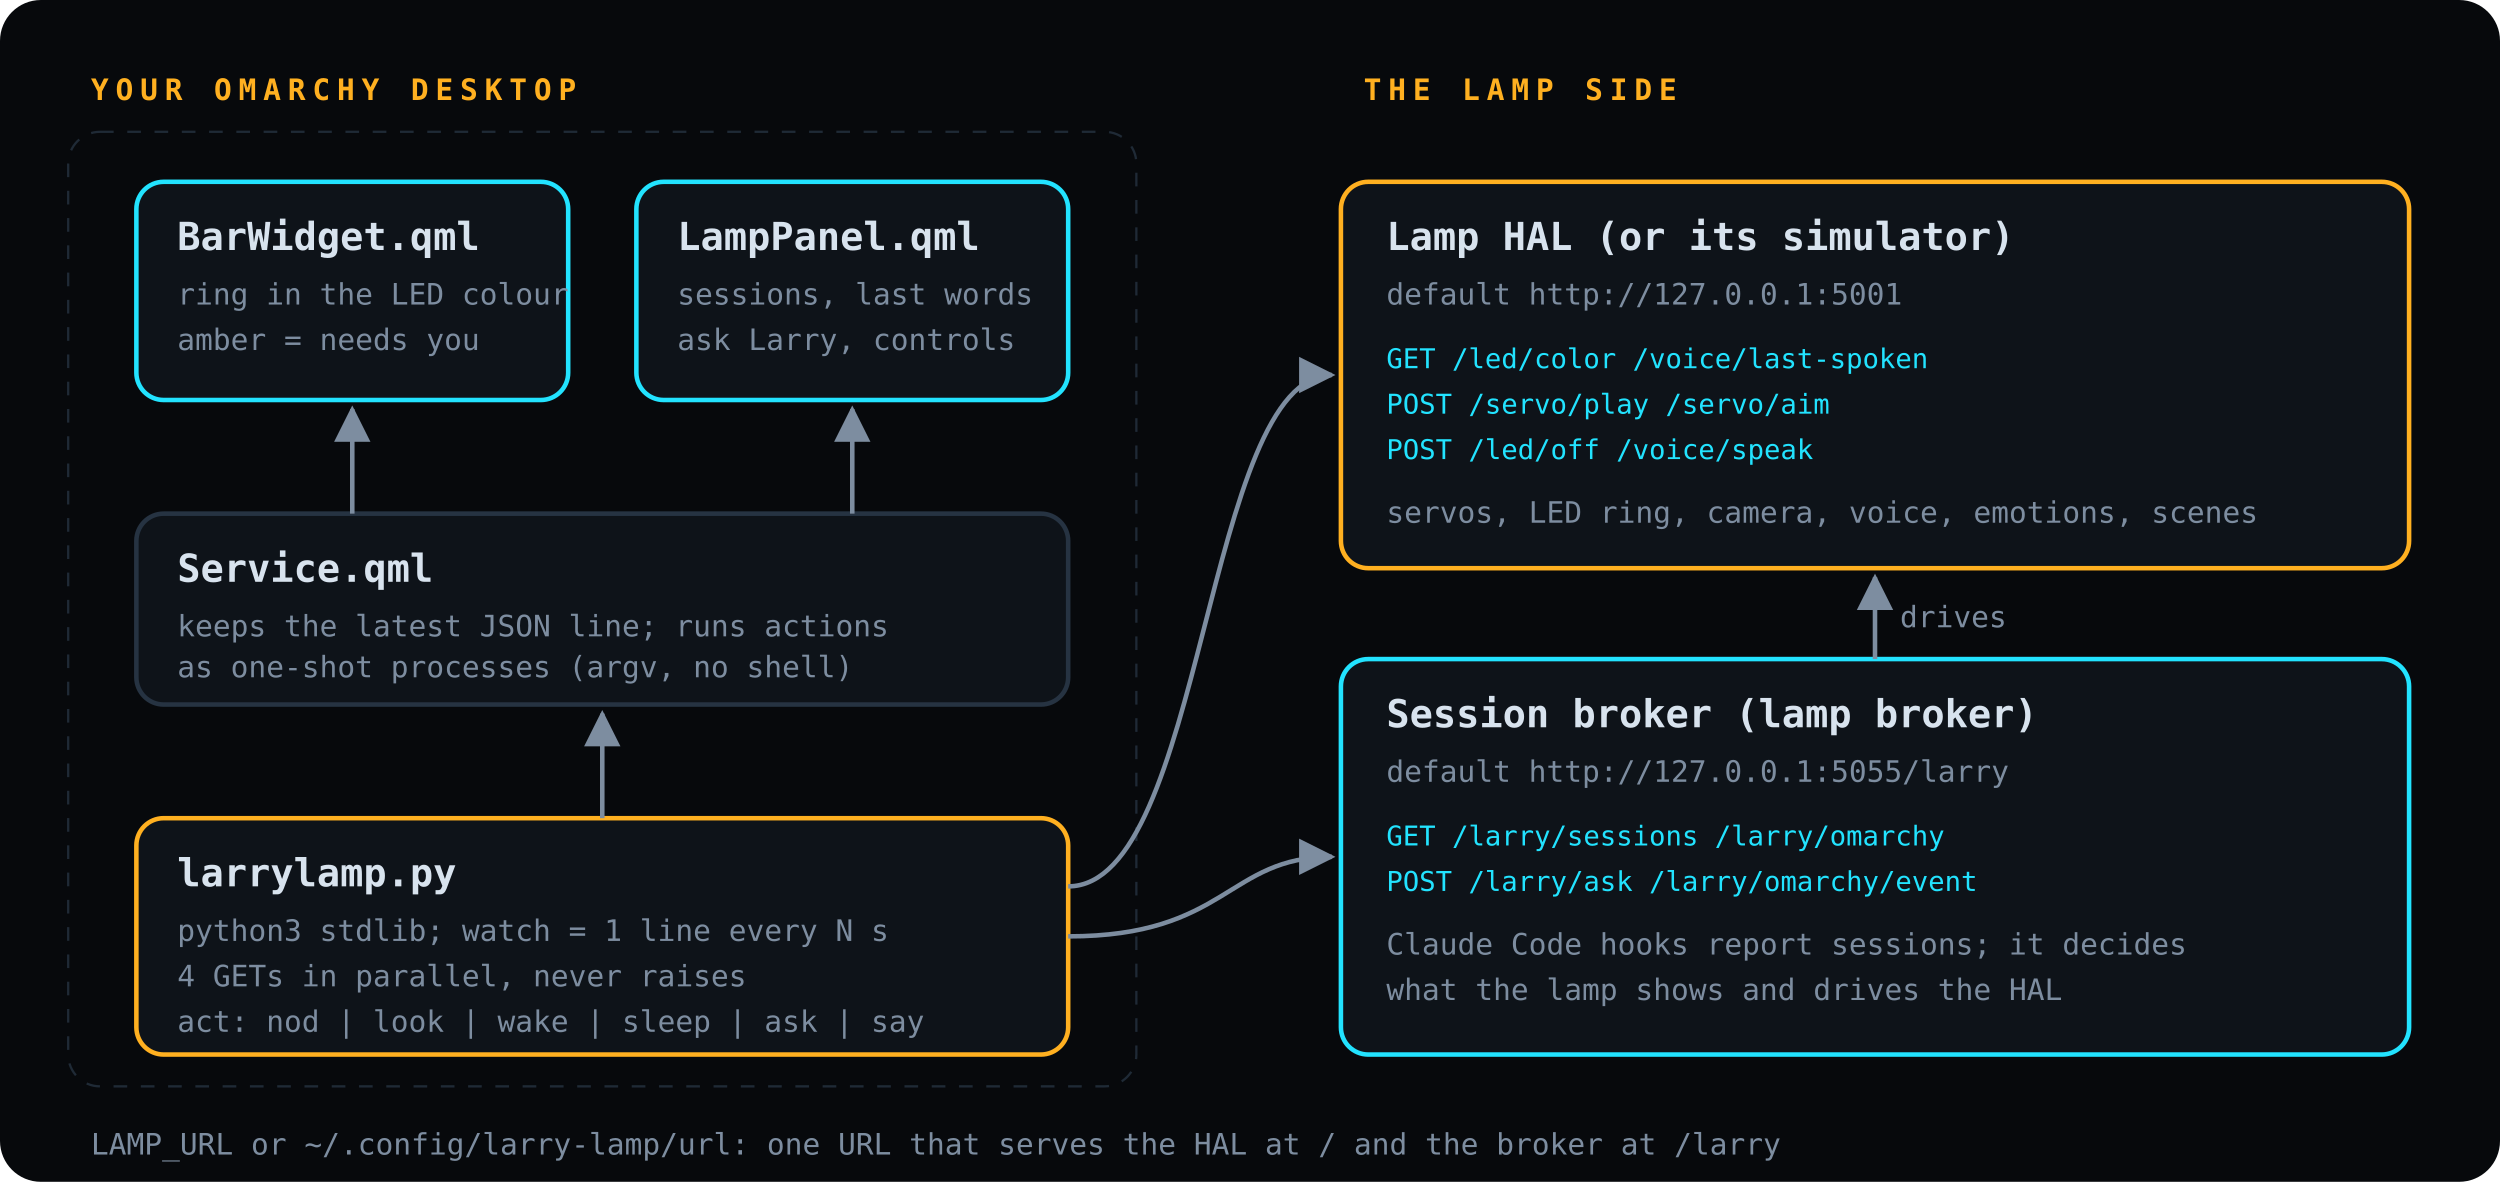
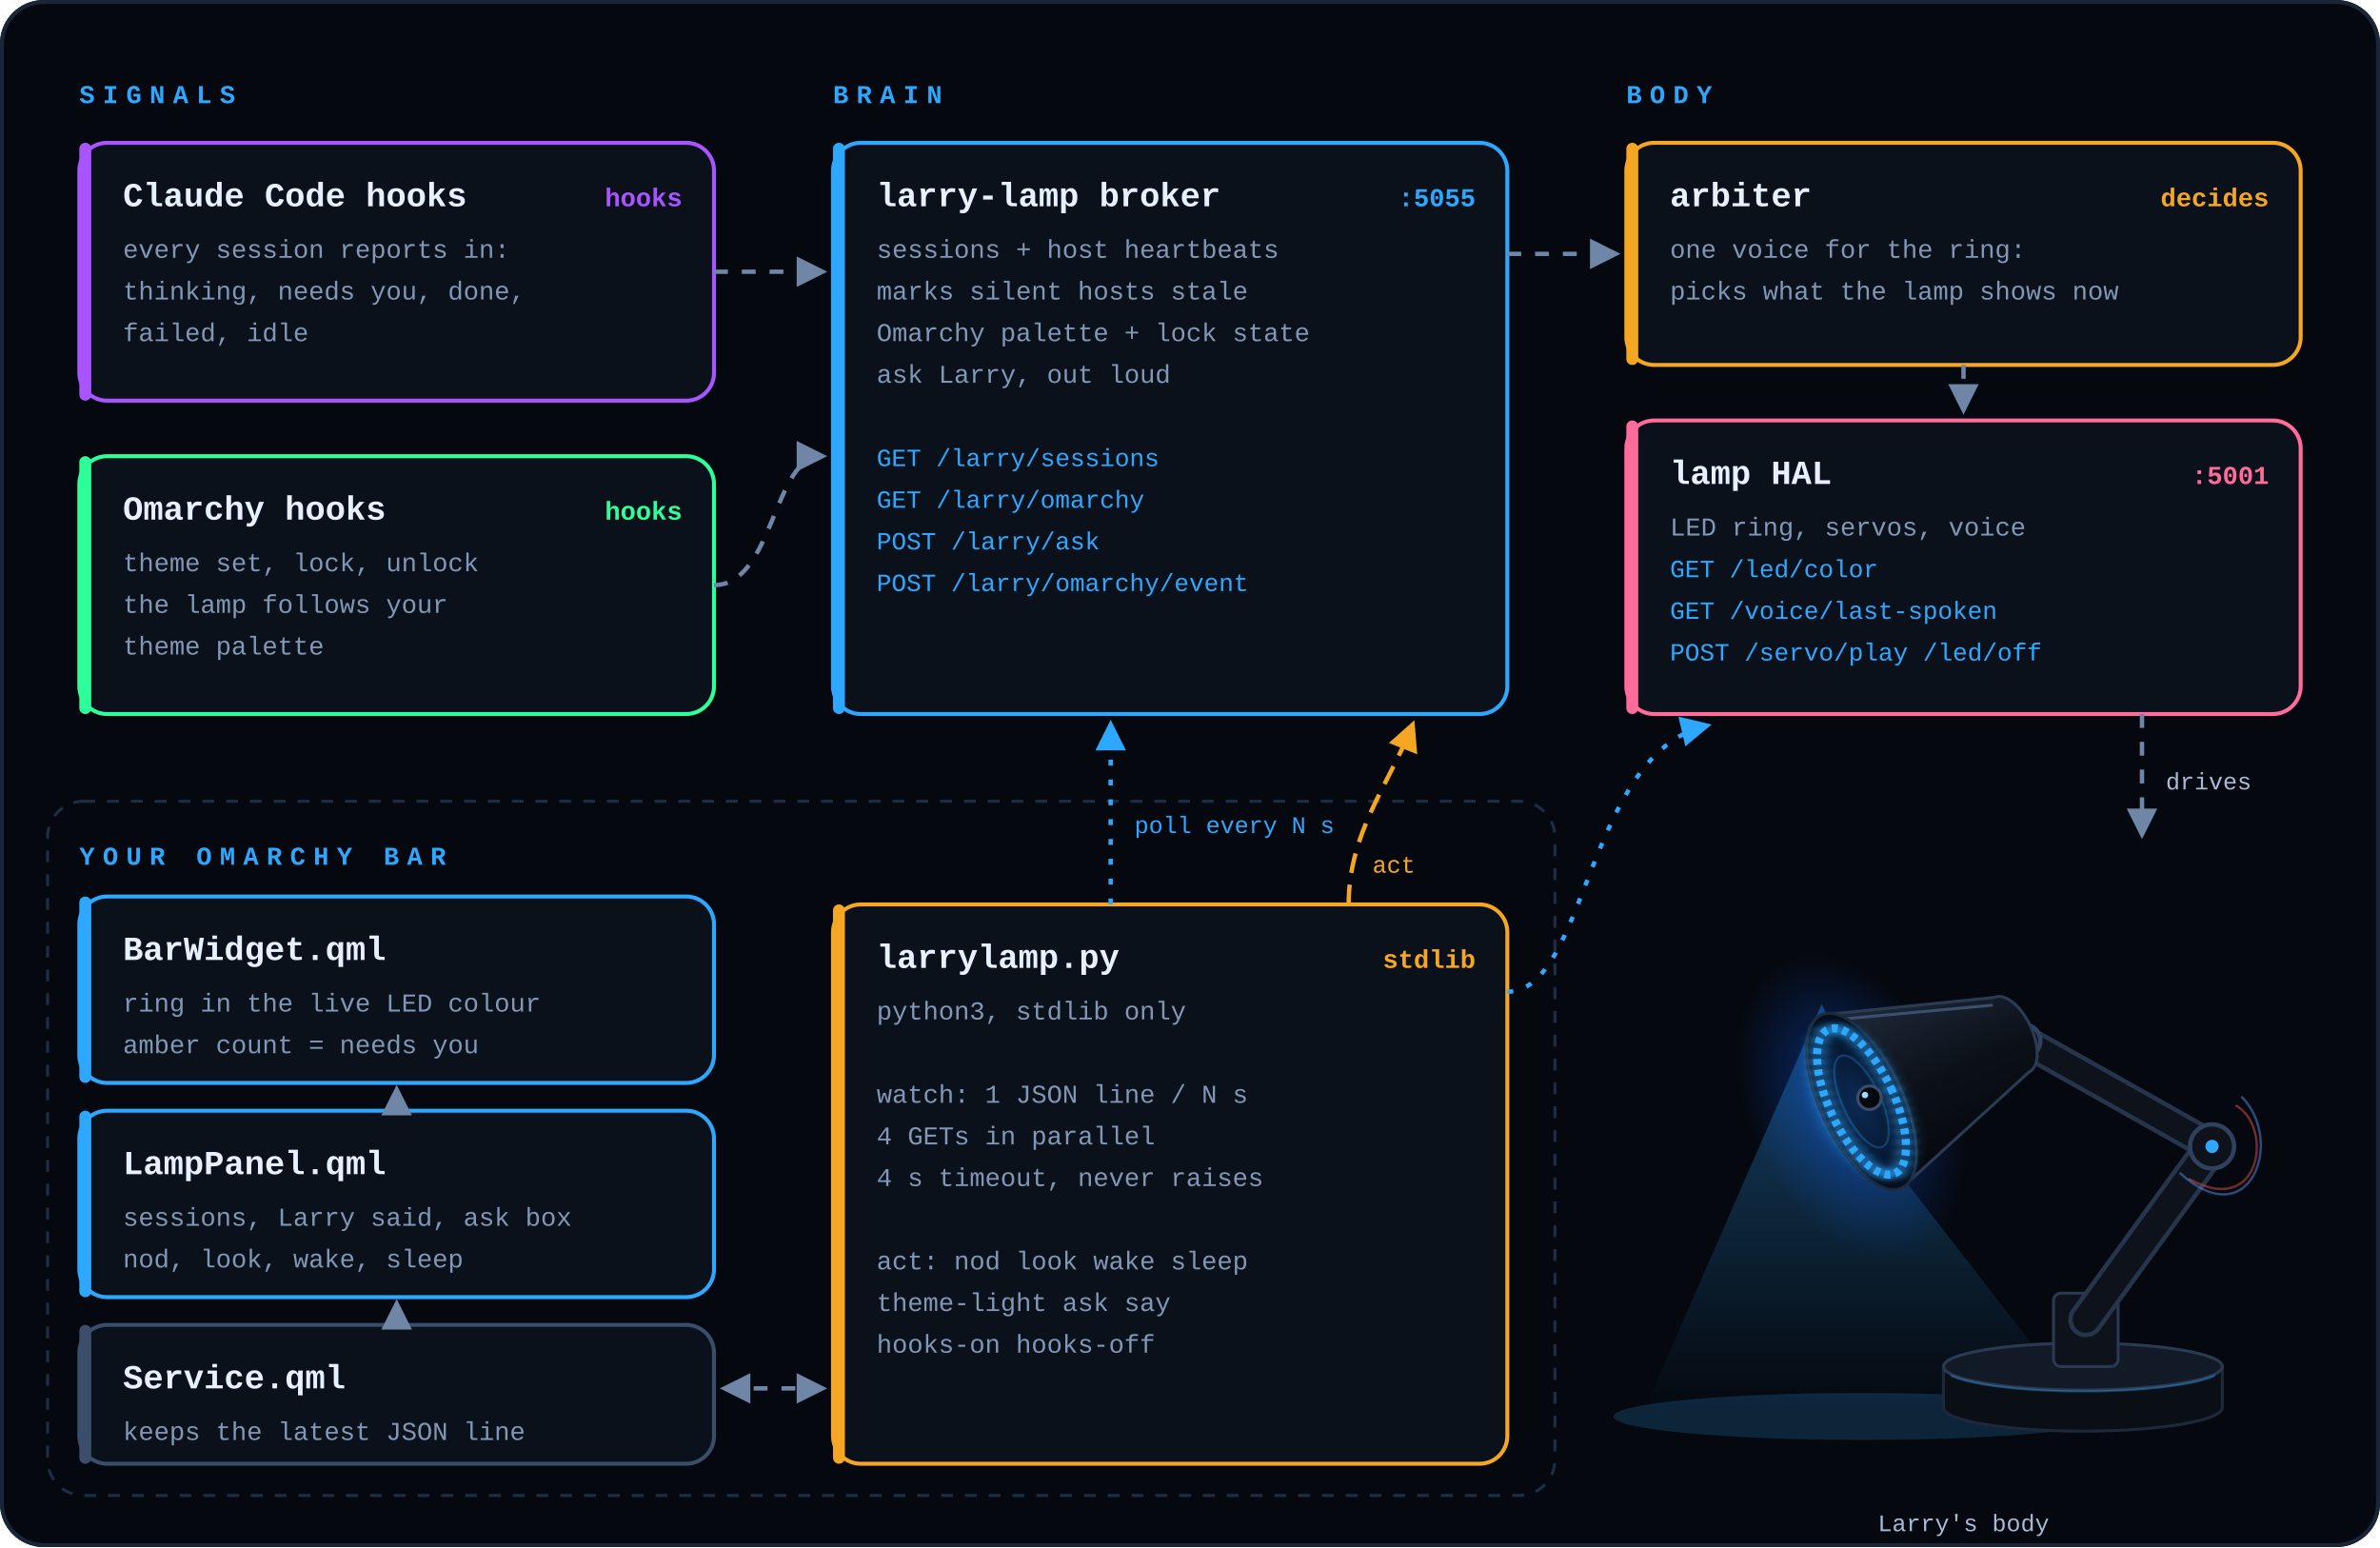
- <svg xmlns="http://www.w3.org/2000/svg" width="1100" height="520" viewBox="0 0 1100 520" role="img" aria-labelledby="t d">
+ <svg xmlns="http://www.w3.org/2000/svg" width="1200" height="780" viewBox="0 0 1200 780" role="img" aria-labelledby="t d">
  <defs>
-     <marker id="a" viewBox="0 0 10 10" refX="9" refY="5" markerWidth="8" markerHeight="8" orient="auto-start-reverse">
-       <path d="M0 0L10 5L0 10z" fill="#7d8da0" />
+     <linearGradient id="ashade" x1="0" y1="0" x2="0" y2="1">
+       <stop offset="0" stop-color="#1f2a3b" />
+       <stop offset="0.55" stop-color="#0c1119" />
+       <stop offset="1" stop-color="#05080d" />
+     </linearGradient>
+     <radialGradient id="aface" cx="0.45" cy="0.5" r="0.6">
+       <stop offset="0" stop-color="#0b2b55" />
+       <stop offset="0.7" stop-color="#061227" />
+       <stop offset="1" stop-color="#03070f" />
+     </radialGradient>
+     <radialGradient id="ahalo" cx="0.5" cy="0.5" r="0.5">
+       <stop offset="0" stop-color="#2ea8ff" stop-opacity="0.75" />
+       <stop offset="0.45" stop-color="#1060ff" stop-opacity="0.25" />
+       <stop offset="1" stop-color="#1060ff" stop-opacity="0" />
+     </radialGradient>
+     <linearGradient id="abeam" x1="0" y1="0" x2="0" y2="1">
+       <stop offset="0" stop-color="#2ea8ff" stop-opacity="0.38" />
+       <stop offset="1" stop-color="#2ea8ff" stop-opacity="0" />
+     </linearGradient>
+     <filter id="aglow" x="-60%" y="-60%" width="220%" height="220%">
+       <feGaussianBlur stdDeviation="4" result="b" />
+       <feMerge>
+         <feMergeNode in="b" />
+         <feMergeNode in="b" />
+         <feMergeNode in="SourceGraphic" />
+       </feMerge>
+     </filter>
+     <marker id="ar" viewBox="0 0 10 10" refX="8" refY="5" markerWidth="7" markerHeight="7" orient="auto-start-reverse">
+       <path d="M0 0L10 5L0 10z" fill="#6f86a6" />
+     </marker>
+     <marker id="arn" viewBox="0 0 10 10" refX="8" refY="5" markerWidth="7" markerHeight="7" orient="auto-start-reverse">
+       <path d="M0 0L10 5L0 10z" fill="#2ea8ff" />
+     </marker>
+     <marker id="ara" viewBox="0 0 10 10" refX="8" refY="5" markerWidth="7" markerHeight="7" orient="auto-start-reverse">
+       <path d="M0 0L10 5L0 10z" fill="#f5a623" />
    </marker>
    <style>
-       .box { fill: #0e1319; stroke: #263342; stroke-width: 2; }
-       .hot { stroke: #22e3ff; }
-       .amb { stroke: #ffb020; }
-       .h { font: 700 17px 'JetBrains Mono', ui-monospace, monospace; fill: #d8e3ee; }
-       .s { font: 13px 'JetBrains Mono', ui-monospace, monospace; fill: #7d8da0; }
-       .c { font: 12px 'JetBrains Mono', ui-monospace, monospace; fill: #22e3ff; }
-       .l { stroke: #7d8da0; stroke-width: 2; fill: none; marker-end: url(#a); }
-       .g { font: 700 13px 'JetBrains Mono', ui-monospace, monospace; fill: #ffb020; letter-spacing: 3px; }
+       .box { fill: #0b111b; stroke-width: 2; }
+       .h { font: 700 17px ui-monospace, 'SF Mono', 'JetBrains Mono', Menlo, Consolas, 'Liberation Mono', monospace; fill: #e6f0ff; }
+       .tag { font: 700 13px ui-monospace, 'SF Mono', 'JetBrains Mono', Menlo, Consolas, 'Liberation Mono', monospace; }
+       .s { font: 13px ui-monospace, 'SF Mono', 'JetBrains Mono', Menlo, Consolas, 'Liberation Mono', monospace; fill: #8197b5; white-space: pre; }
+       .c { font: 12.5px ui-monospace, 'SF Mono', 'JetBrains Mono', Menlo, Consolas, 'Liberation Mono', monospace; fill: #2ea8ff; }
+       .k { font: 700 13px ui-monospace, 'SF Mono', 'JetBrains Mono', Menlo, Consolas, 'Liberation Mono', monospace; fill: #2ea8ff; letter-spacing: 4px; }
+       .lbl { font: 12px ui-monospace, 'SF Mono', 'JetBrains Mono', Menlo, Consolas, 'Liberation Mono', monospace; fill: #a9bbd4; }
+       .flow { fill: none; stroke: #6f86a6; stroke-width: 2.2; stroke-dasharray: 7 7; marker-end: url(#ar); animation: f 1.1s linear infinite; }
+       .poll { fill: none; stroke: #2ea8ff; stroke-width: 2.2; stroke-dasharray: 3 7; marker-end: url(#arn); animation: f 0.9s linear infinite; }
+       .act { fill: none; stroke: #f5a623; stroke-width: 2.2; stroke-dasharray: 10 6; marker-end: url(#ara); animation: f 1.3s linear infinite; }
+       @keyframes f { to { stroke-dashoffset: -28; } }
    </style>
  </defs>
-   <rect width="1100" height="520" rx="18" fill="#07090c" />
-   <text x="40" y="44" class="g">YOUR OMARCHY DESKTOP</text>
-   <rect x="30" y="58" width="470" height="420" rx="14" fill="none" stroke="#1f2a36" stroke-dasharray="6 6" />
-   <rect x="60" y="80" width="190" height="96" rx="12" class="box hot" />
-   <text x="78" y="110" class="h">BarWidget.qml</text>
-   <text x="78" y="134" class="s">ring in the LED colour</text>
-   <text x="78" y="154" class="s">amber = needs you</text>
-   <rect x="280" y="80" width="190" height="96" rx="12" class="box hot" />
-   <text x="298" y="110" class="h">LampPanel.qml</text>
-   <text x="298" y="134" class="s">sessions, last words</text>
-   <text x="298" y="154" class="s">ask Larry, controls</text>
-   <rect x="60" y="226" width="410" height="84" rx="12" class="box" />
-   <text x="78" y="256" class="h">Service.qml</text>
-   <text x="78" y="280" class="s">keeps the latest JSON line; runs actions</text>
-   <text x="78" y="298" class="s">as one-shot processes (argv, no shell)</text>
-   <rect x="60" y="360" width="410" height="104" rx="12" class="box amb" />
-   <text x="78" y="390" class="h">larrylamp.py</text>
-   <text x="78" y="414" class="s">python3 stdlib; watch = 1 line every N s</text>
-   <text x="78" y="434" class="s">4 GETs in parallel, never raises</text>
-   <text x="78" y="454" class="s">act: nod | look | wake | sleep | ask | say</text>
-   <path class="l" d="M155 226 V180" />
-   <path class="l" d="M375 226 V180" />
-   <path class="l" d="M265 360 V314" />
-   <text x="600" y="44" class="g">THE LAMP SIDE</text>
-   <rect x="590" y="80" width="470" height="170" rx="12" class="box amb" />
-   <text x="610" y="110" class="h">Lamp HAL (or its simulator)</text>
-   <text x="610" y="134" class="s">default http://127.0.0.1:5001</text>
-   <text x="610" y="162" class="c">GET  /led/color   /voice/last-spoken</text>
-   <text x="610" y="182" class="c">POST /servo/play  /servo/aim</text>
-   <text x="610" y="202" class="c">POST /led/off     /voice/speak</text>
-   <text x="610" y="230" class="s">servos, LED ring, camera, voice, emotions, scenes</text>
-   <rect x="590" y="290" width="470" height="174" rx="12" class="box hot" />
-   <text x="610" y="320" class="h">Session broker (lamp broker)</text>
-   <text x="610" y="344" class="s">default http://127.0.0.1:5055/larry</text>
-   <text x="610" y="372" class="c">GET  /larry/sessions  /larry/omarchy</text>
-   <text x="610" y="392" class="c">POST /larry/ask       /larry/omarchy/event</text>
-   <text x="610" y="420" class="s">Claude Code hooks report sessions; it decides</text>
-   <text x="610" y="440" class="s">what the lamp shows and drives the HAL</text>
-   <path class="l" d="M470 390 C530 390 530 165 586 165" />
-   <path class="l" d="M470 412 C540 412 540 377 586 377" />
-   <path class="l" d="M825 290 V254" />
-   <text x="836" y="276" class="s">drives</text>
-   <text x="40" y="508" class="s">LAMP_URL or ~/.config/larry-lamp/url: one URL that serves the HAL at / and the broker at /larry</text>
+   <rect width="1200" height="780" rx="22" fill="#05080e" />
+   <rect x="1" y="1" width="1198" height="778" rx="21" fill="none" stroke="#1a2638" stroke-width="2" />
+   <text x="40" y="52" class="k">SIGNALS</text>
+   <text x="420" y="52" class="k">BRAIN</text>
+   <text x="820" y="52" class="k">BODY</text>
+   <rect x="40" y="72" width="320" height="130" rx="14" class="box" style="stroke:#a855ff" />
+   <rect x="40" y="72" width="6" height="130" rx="3" fill="#a855ff" />
+   <text x="62" y="104" class="h">Claude Code hooks</text>
+   <text x="344" y="104" class="tag" text-anchor="end" style="fill:#a855ff">hooks</text>
+   <text x="62" y="130" class="s">every session reports in:</text>
+   <text x="62" y="151" class="s">thinking, needs you, done,</text>
+   <text x="62" y="172" class="s">failed, idle</text>
+   <rect x="40" y="230" width="320" height="130" rx="14" class="box" style="stroke:#2dff9a" />
+   <rect x="40" y="230" width="6" height="130" rx="3" fill="#2dff9a" />
+   <text x="62" y="262" class="h">Omarchy hooks</text>
+   <text x="344" y="262" class="tag" text-anchor="end" style="fill:#2dff9a">hooks</text>
+   <text x="62" y="288" class="s">theme set, lock, unlock</text>
+   <text x="62" y="309" class="s">the lamp follows your</text>
+   <text x="62" y="330" class="s">theme palette</text>
+   <rect x="420" y="72" width="340" height="288" rx="14" class="box" style="stroke:#2ea8ff" />
+   <rect x="420" y="72" width="6" height="288" rx="3" fill="#2ea8ff" />
+   <text x="442" y="104" class="h">larry-lamp broker</text>
+   <text x="744" y="104" class="tag" text-anchor="end" style="fill:#2ea8ff">:5055</text>
+   <text x="442" y="130" class="s">sessions + host heartbeats</text>
+   <text x="442" y="151" class="s">marks silent hosts stale</text>
+   <text x="442" y="172" class="s">Omarchy palette + lock state</text>
+   <text x="442" y="193" class="s">ask Larry, out loud</text>
+   <text x="442" y="214" class="s" />
+   <text x="442" y="235" class="c">GET  /larry/sessions</text>
+   <text x="442" y="256" class="c">GET  /larry/omarchy</text>
+   <text x="442" y="277" class="c">POST /larry/ask</text>
+   <text x="442" y="298" class="c">POST /larry/omarchy/event</text>
+   <rect x="820" y="72" width="340" height="112" rx="14" class="box" style="stroke:#f5a623" />
+   <rect x="820" y="72" width="6" height="112" rx="3" fill="#f5a623" />
+   <text x="842" y="104" class="h">arbiter</text>
+   <text x="1144" y="104" class="tag" text-anchor="end" style="fill:#f5a623">decides</text>
+   <text x="842" y="130" class="s">one voice for the ring:</text>
+   <text x="842" y="151" class="s">picks what the lamp shows now</text>
+   <rect x="820" y="212" width="340" height="148" rx="14" class="box" style="stroke:#ff6b9a" />
+   <rect x="820" y="212" width="6" height="148" rx="3" fill="#ff6b9a" />
+   <text x="842" y="244" class="h">lamp HAL</text>
+   <text x="1144" y="244" class="tag" text-anchor="end" style="fill:#ff6b9a">:5001</text>
+   <text x="842" y="270" class="s">LED ring, servos, voice</text>
+   <text x="842" y="291" class="c">GET  /led/color</text>
+   <text x="842" y="312" class="c">GET  /voice/last-spoken</text>
+   <text x="842" y="333" class="c">POST /servo/play /led/off</text>
+   <path class="flow" d="M360 137 H414" />
+   <path class="flow" d="M360 295 C390 295 390 230 414 230" />
+   <path class="flow" d="M760 128 H814" />
+   <path class="flow" d="M990 184 V206" />
+   <rect x="24" y="404" width="760" height="350" rx="18" fill="none" stroke="#1f2d44" stroke-width="1.5" stroke-dasharray="6 6" />
+   <text x="40" y="436" class="k">YOUR OMARCHY BAR</text>
+   <rect x="40" y="452" width="320" height="94" rx="14" class="box" style="stroke:#2ea8ff" />
+   <rect x="40" y="452" width="6" height="94" rx="3" fill="#2ea8ff" />
+   <text x="62" y="484" class="h">BarWidget.qml</text>
+   <text x="62" y="510" class="s">ring in the live LED colour</text>
+   <text x="62" y="531" class="s">amber count = needs you</text>
+   <rect x="40" y="560" width="320" height="94" rx="14" class="box" style="stroke:#2ea8ff" />
+   <rect x="40" y="560" width="6" height="94" rx="3" fill="#2ea8ff" />
+   <text x="62" y="592" class="h">LampPanel.qml</text>
+   <text x="62" y="618" class="s">sessions, Larry said, ask box</text>
+   <text x="62" y="639" class="s">nod, look, wake, sleep</text>
+   <rect x="40" y="668" width="320" height="70" rx="14" class="box" style="stroke:#3a4d69" />
+   <rect x="40" y="668" width="6" height="70" rx="3" fill="#3a4d69" />
+   <text x="62" y="700" class="h">Service.qml</text>
+   <text x="62" y="726" class="s">keeps the latest JSON line</text>
+   <rect x="420" y="456" width="340" height="282" rx="14" class="box" style="stroke:#f5a623" />
+   <rect x="420" y="456" width="6" height="282" rx="3" fill="#f5a623" />
+   <text x="442" y="488" class="h">larrylamp.py</text>
+   <text x="744" y="488" class="tag" text-anchor="end" style="fill:#f5a623">stdlib</text>
+   <text x="442" y="514" class="s">python3, stdlib only</text>
+   <text x="442" y="535" class="s" />
+   <text x="442" y="556" class="s">watch: 1 JSON line / N s</text>
+   <text x="442" y="577" class="s">  4 GETs in parallel</text>
+   <text x="442" y="598" class="s">  4 s timeout, never raises</text>
+   <text x="442" y="619" class="s" />
+   <text x="442" y="640" class="s">act: nod look wake sleep</text>
+   <text x="442" y="661" class="s">  theme-light ask say</text>
+   <text x="442" y="682" class="s">  hooks-on hooks-off</text>
+   <path class="flow" d="M366 700 H414" style="marker-start:url(#ar)" />
+   <path class="flow" d="M200 668 V658" />
+   <path class="flow" d="M200 560 V550" />
+   <path class="poll" d="M560 456 V366" />
+   <text x="572" y="420" class="lbl" style="fill:#2ea8ff">poll every N s</text>
+   <path class="poll" d="M760 500 C800 500 800 380 860 366" />
+   <path class="act" d="M680 456 C680 420 700 396 712 366" />
+   <text x="692" y="440" class="lbl" style="fill:#f5a623">act</text>
+   <g transform="translate(880 430) scale(0.74)">
+     <g>
+       <path d="M52 103 L-70 382 L232 382 L107 221 Z" fill="url(#abeam)">
+         <animate attributeName="opacity" values="1;0.55;1" dur="2.8s" repeatCount="indefinite" />
+       </path>
+       <ellipse cx="80" cy="384" rx="170" ry="16" fill="#2ea8ff" opacity="0.18" />
+       <path d="M135 350 V378 A95 16 0 0 0 325 378 V350 Z" fill="#0a0e15" stroke="#1d293a" stroke-width="2" />
+       <ellipse cx="230" cy="350" rx="95" ry="16" fill="#121a27" stroke="#2a3a52" stroke-width="2" />
+       <path d="M140 356 A95 16 0 0 0 320 356" fill="none" stroke="#2ea8ff" stroke-opacity="0.35" stroke-width="1.5" />
+       <rect x="210" y="300" width="44" height="50" rx="5" fill="#0d121b" stroke="#2a3a52" stroke-width="2" />
+       <circle cx="232" cy="318" r="7" fill="#05080d" stroke="#3a4d69" stroke-width="2" />
+       <path d="M232 318 L318 200" stroke="#26354b" stroke-width="24" stroke-linecap="round" />
+       <path d="M232 318 L318 200" stroke="#0d121b" stroke-width="18" stroke-linecap="round" />
+       <path d="M318 200 L190 128" stroke="#26354b" stroke-width="22" stroke-linecap="round" />
+       <path d="M318 200 L190 128" stroke="#0d121b" stroke-width="16" stroke-linecap="round" />
+       <path d="M302 222 C352 250 360 186 334 172" fill="none" stroke="#c94a4a" stroke-opacity="0.55" stroke-width="1.6" />
+       <path d="M296 218 C344 262 368 196 338 166" fill="none" stroke="#5aa0ff" stroke-opacity="0.45" stroke-width="1.6" />
+       <circle cx="318" cy="200" r="15" fill="#0d121b" stroke="#2f415c" stroke-width="3" />
+       <circle cx="318" cy="200" r="4.5" fill="#2ea8ff">
+         <animate attributeName="opacity" values="1;0.3;1" dur="1.4s" repeatCount="indefinite" />
+       </circle>
+       <circle cx="190" cy="128" r="11" fill="#0d121b" stroke="#2f415c" stroke-width="3" />
+       <g transform="rotate(-25 186 124)">
+         <animateTransform attributeName="transform" type="rotate" values="-25 186 124;-19 186 124;-25 186 124;-25 186 124" keyTimes="0;0.25;0.5;1" dur="7s" repeatCount="indefinite" />
+         <ellipse cx="62" cy="120" rx="70" ry="110" fill="url(#ahalo)">
+           <animate attributeName="opacity" values="1;0.45;1" dur="2.8s" repeatCount="indefinite" />
+         </ellipse>
+         <path d="M182 94 L70 55 A28 65 0 0 0 70 185 L182 150 A14 28 0 0 0 182 94 Z" fill="url(#ashade)" stroke="#2b3b54" stroke-width="2" />
+         <path d="M178 98 L72 60" stroke="#3b4f6e" stroke-width="2" stroke-linecap="round" />
+         <ellipse cx="70" cy="120" rx="28" ry="65" fill="url(#aface)" stroke="#1d2a3d" stroke-width="2" />
+         <ellipse cx="70" cy="120" rx="22" ry="54" fill="none" stroke="#2ea8ff" stroke-width="5.5" stroke-dasharray="4 3.3" filter="url(#aglow)">
+           <animate attributeName="stroke-dashoffset" values="0;-14.6" dur="1.6s" repeatCount="indefinite" />
+           <animate attributeName="stroke-opacity" values="1;0.5;1" dur="2.8s" repeatCount="indefinite" />
+         </ellipse>
+         <ellipse cx="70" cy="120" rx="13" ry="34" fill="none" stroke="#2ea8ff" stroke-opacity="0.25" stroke-width="1.5" />
+         <circle cx="76" cy="120" r="8" fill="#05080d" stroke="#3a4d69" stroke-width="2" />
+         <circle cx="74" cy="117" r="2.2" fill="#9fd8ff" />
+       </g>
+     </g>
+   </g>
+   <path class="flow" d="M1080 360 V420" />
+   <text x="1092" y="398" class="lbl">drives</text>
+   <text x="990" y="772" class="lbl" text-anchor="middle">Larry's body</text>
</svg>
